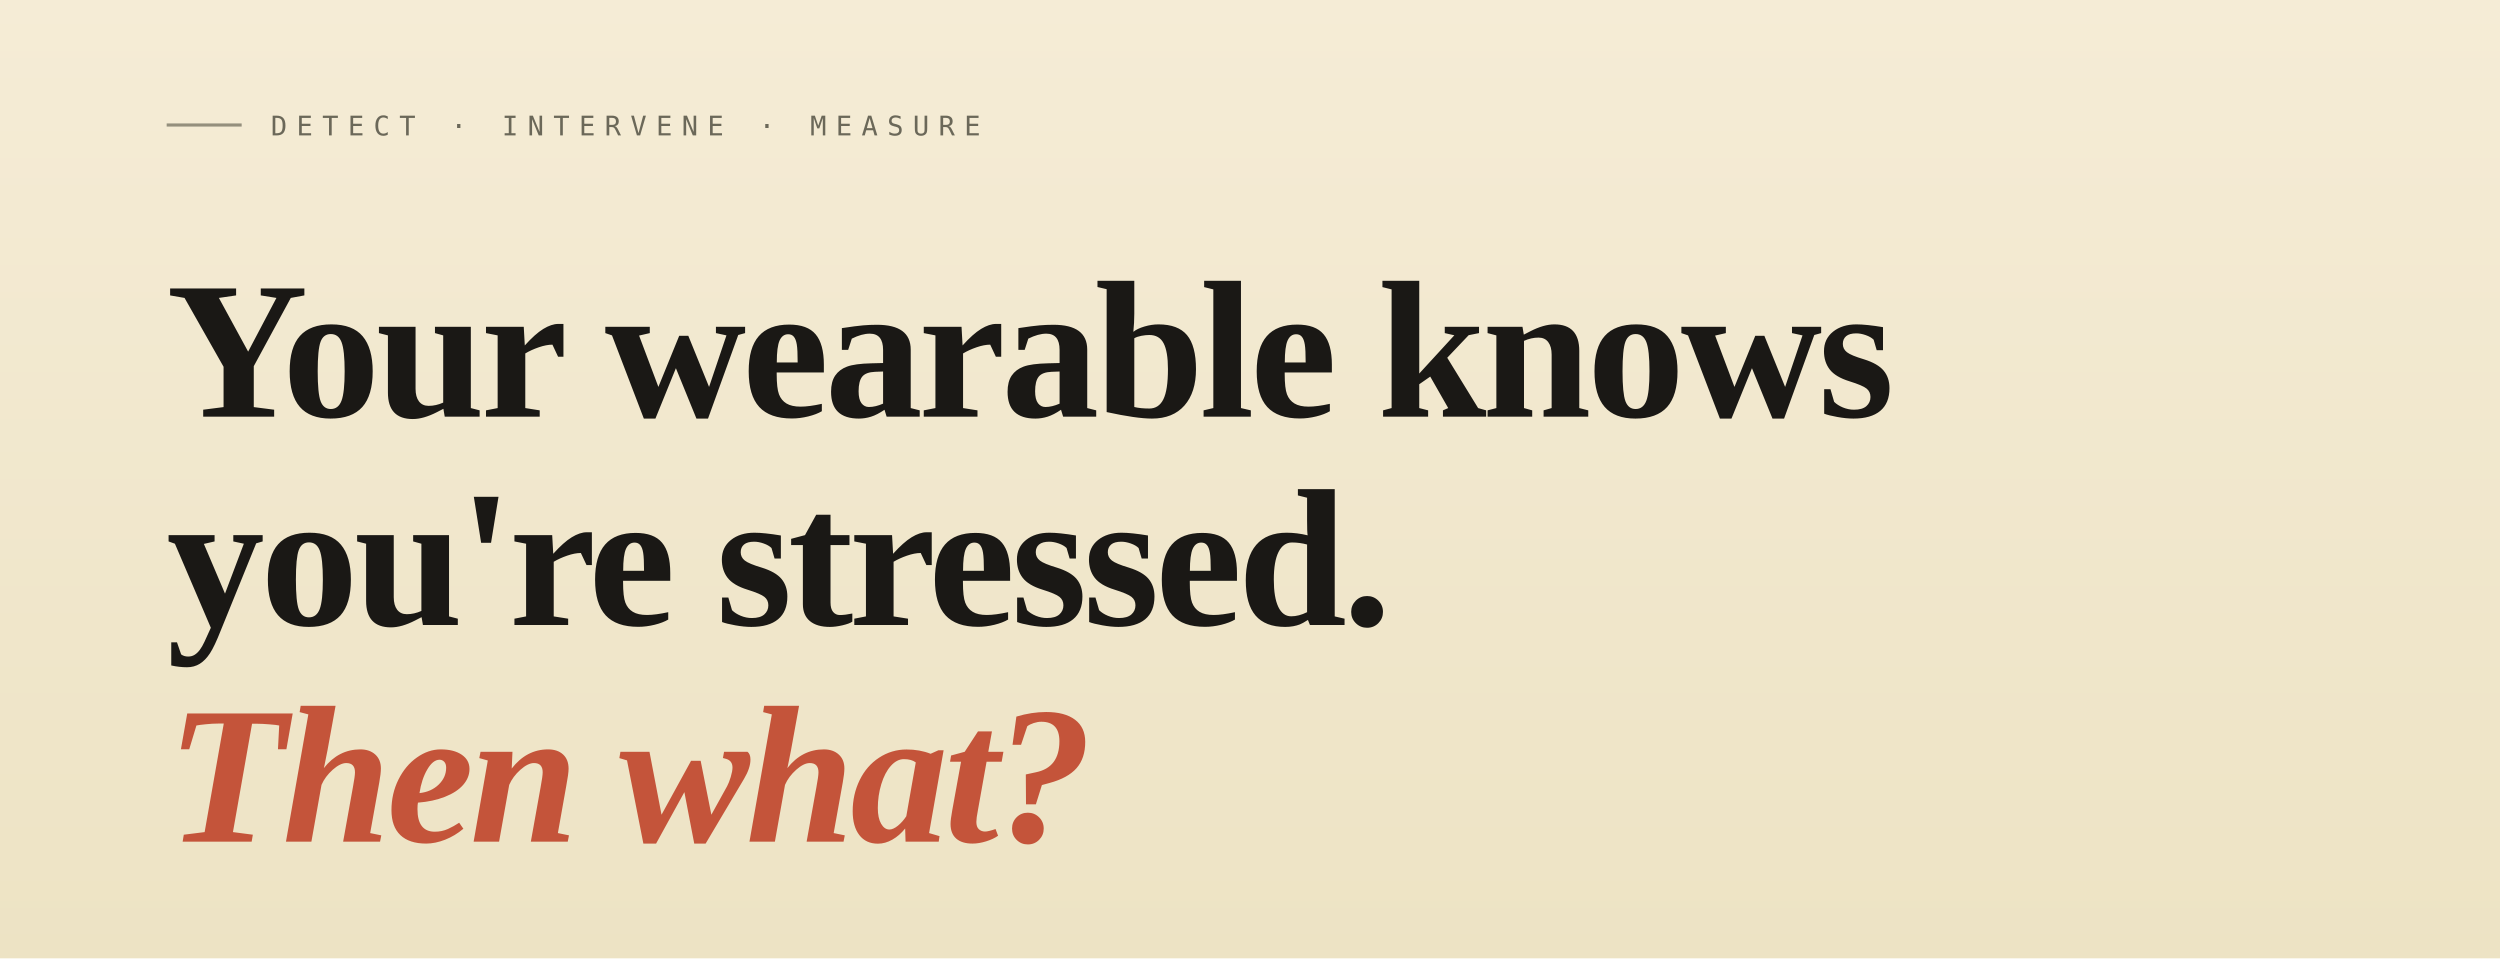
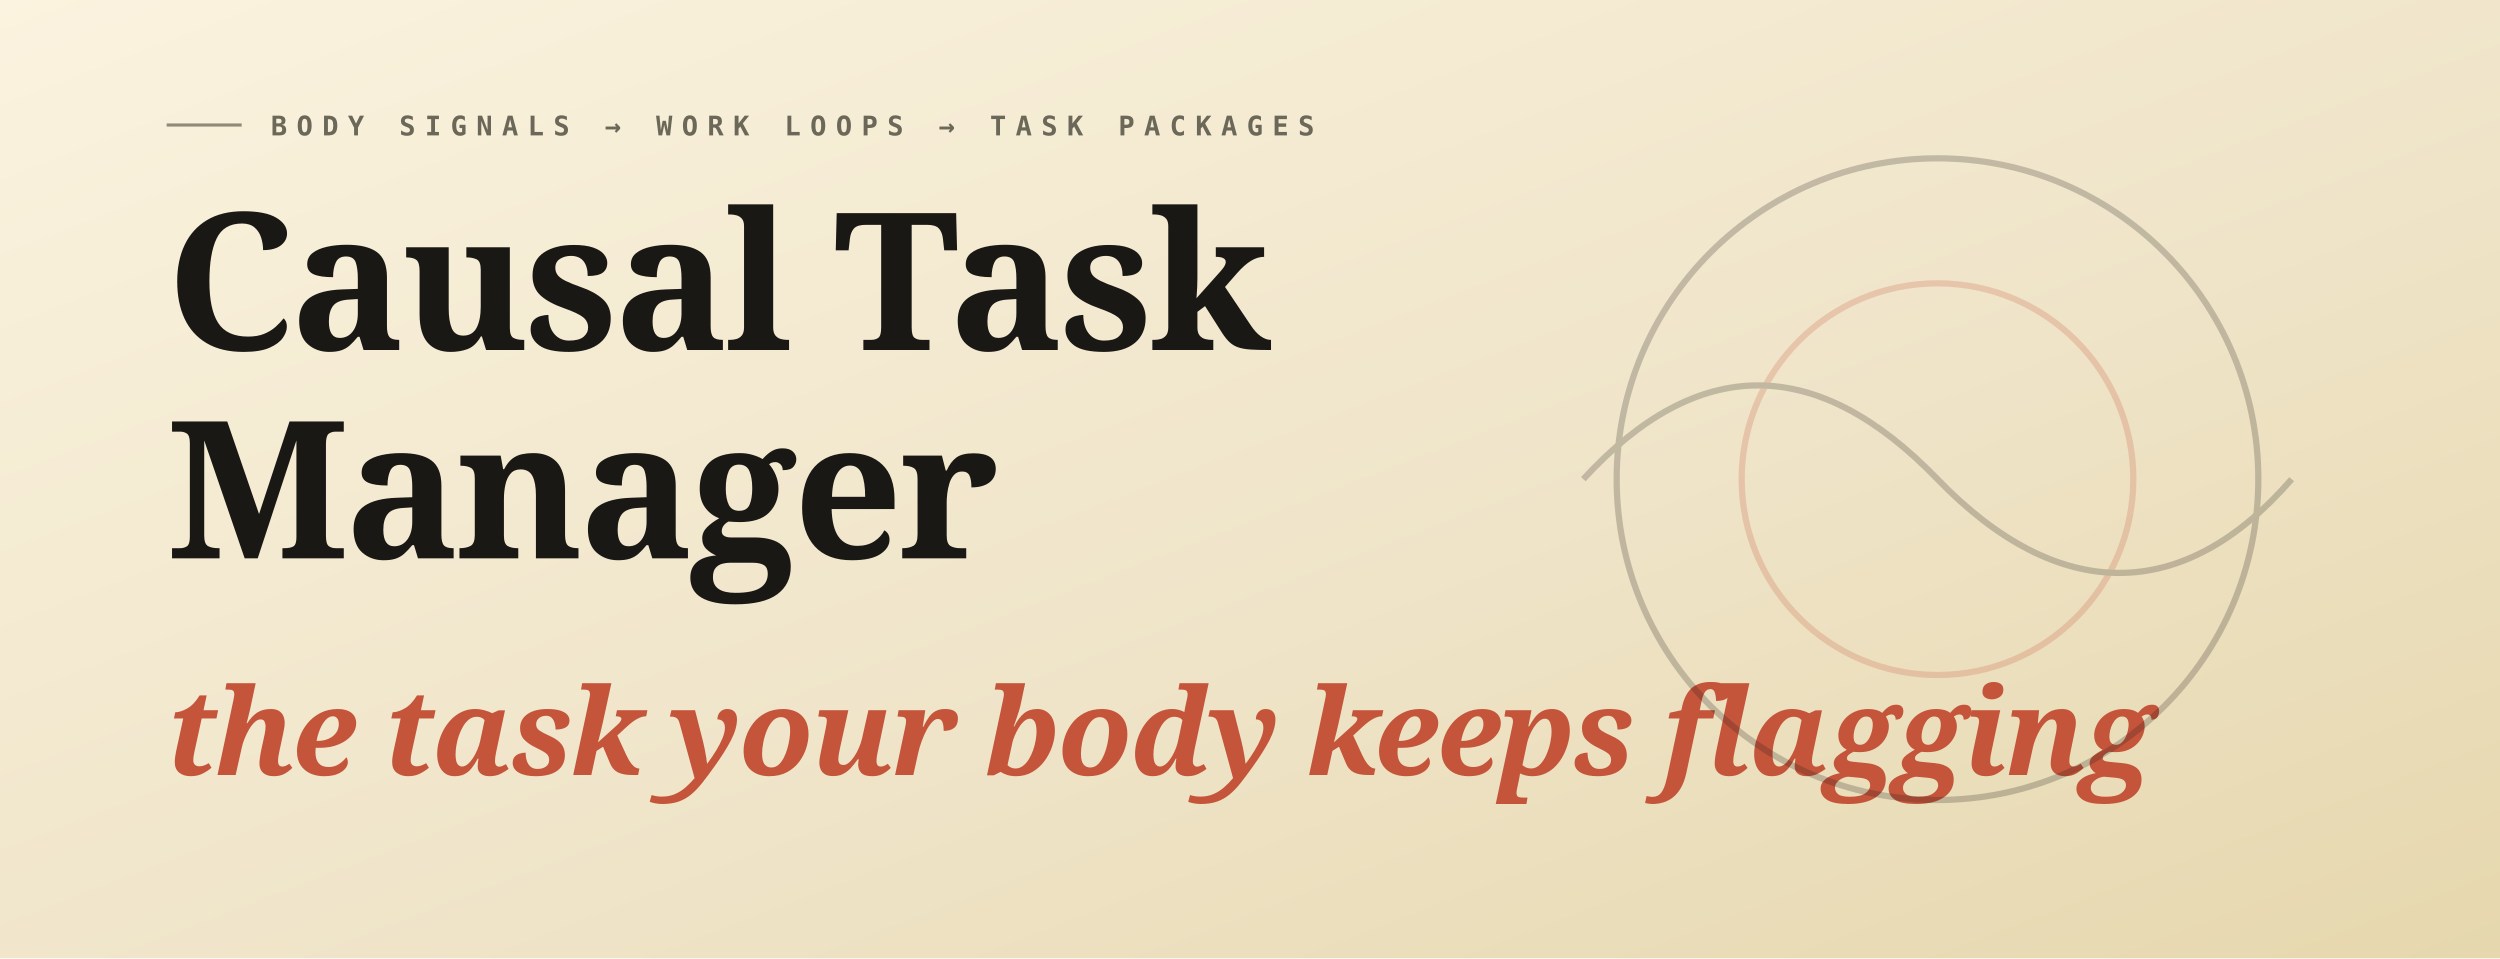
<svg xmlns="http://www.w3.org/2000/svg" viewBox="0 0 1200 460" width="1200" height="460" preserveAspectRatio="xMidYMid meet" role="img" aria-labelledby="title">
  <defs>
-     <linearGradient id="bg" x1="0%" y1="0%" x2="0%" y2="100%">
-       <stop offset="0%" stop-color="#f5ecd6" />
-       <stop offset="100%" stop-color="#ede3c4" />
+     <linearGradient id="bg" x1="0%" y1="0%" x2="100%" y2="100%">
+       <stop offset="0%" stop-color="#fbf3df" />
+       <stop offset="58%" stop-color="#efe4c8" />
+       <stop offset="100%" stop-color="#e6d7ad" />
    </linearGradient>
  </defs>
  <rect width="1200" height="460" fill="url(#bg)" />
-   <line x1="80" y1="60" x2="116" y2="60" stroke="#6b6859" stroke-width="1.5" opacity="0.7" />
-   <text x="130" y="65" font-family="'JetBrains Mono', 'IBM Plex Mono', 'SF Mono', ui-monospace, monospace" font-size="13" fill="#6b6859" letter-spacing="4.5" font-weight="500">DETECT · INTERVENE · MEASURE</text>
-   <text x="80" y="200" font-family="'Tiempos Headline', 'Recoleta', 'Source Serif Pro', 'Playfair Display', 'Roboto Slab', Georgia, 'Times New Roman', serif" font-size="94" fill="#1a1815" font-weight="700" letter-spacing="-2">Your wearable knows</text>
-   <text x="80" y="300" font-family="'Tiempos Headline', 'Recoleta', 'Source Serif Pro', 'Playfair Display', 'Roboto Slab', Georgia, 'Times New Roman', serif" font-size="94" fill="#1a1815" font-weight="700" letter-spacing="-2">you're stressed.</text>
-   <text x="80" y="404" font-family="'Tiempos Headline', 'Recoleta', 'Source Serif Pro', 'Playfair Display', 'Roboto Slab', Georgia, 'Times New Roman', serif" font-size="94" fill="#c4543a" font-weight="700" font-style="italic" letter-spacing="-2">Then what?</text>
+   <line x1="80" y1="60" x2="116" y2="60" stroke="#6b6859" stroke-width="1.5" opacity="0.75" />
+   <text x="130" y="65" font-family="'JetBrains Mono', 'IBM Plex Mono', 'SF Mono', ui-monospace, monospace" font-size="13" fill="#6b6859" letter-spacing="4.5" font-weight="600">BODY SIGNALS → WORK LOOPS → TASK PACKAGES</text>
+   <text x="80" y="168" font-family="'Tiempos Headline', 'Recoleta', 'Source Serif Pro', 'Playfair Display', Georgia, serif" font-size="92" fill="#1a1815" font-weight="700" letter-spacing="-2">Causal Task</text>
+   <text x="80" y="268" font-family="'Tiempos Headline', 'Recoleta', 'Source Serif Pro', 'Playfair Display', Georgia, serif" font-size="92" fill="#1a1815" font-weight="700" letter-spacing="-2">Manager</text>
+   <text x="80" y="372" font-family="'Tiempos Headline', 'Recoleta', 'Source Serif Pro', 'Playfair Display', Georgia, serif" font-size="58" fill="#c4543a" font-weight="700" font-style="italic" letter-spacing="-1">the task your body keeps flagging</text>
+   <g opacity="0.22">
+     <circle cx="930" cy="230" r="154" fill="none" stroke="#1a1815" stroke-width="3" />
+     <circle cx="930" cy="230" r="94" fill="none" stroke="#c4543a" stroke-width="3" />
+     <path d="M760 230 C815 170, 872 170, 930 230 S1048 290, 1100 230" fill="none" stroke="#1a1815" stroke-width="3" />
+   </g>
</svg>
